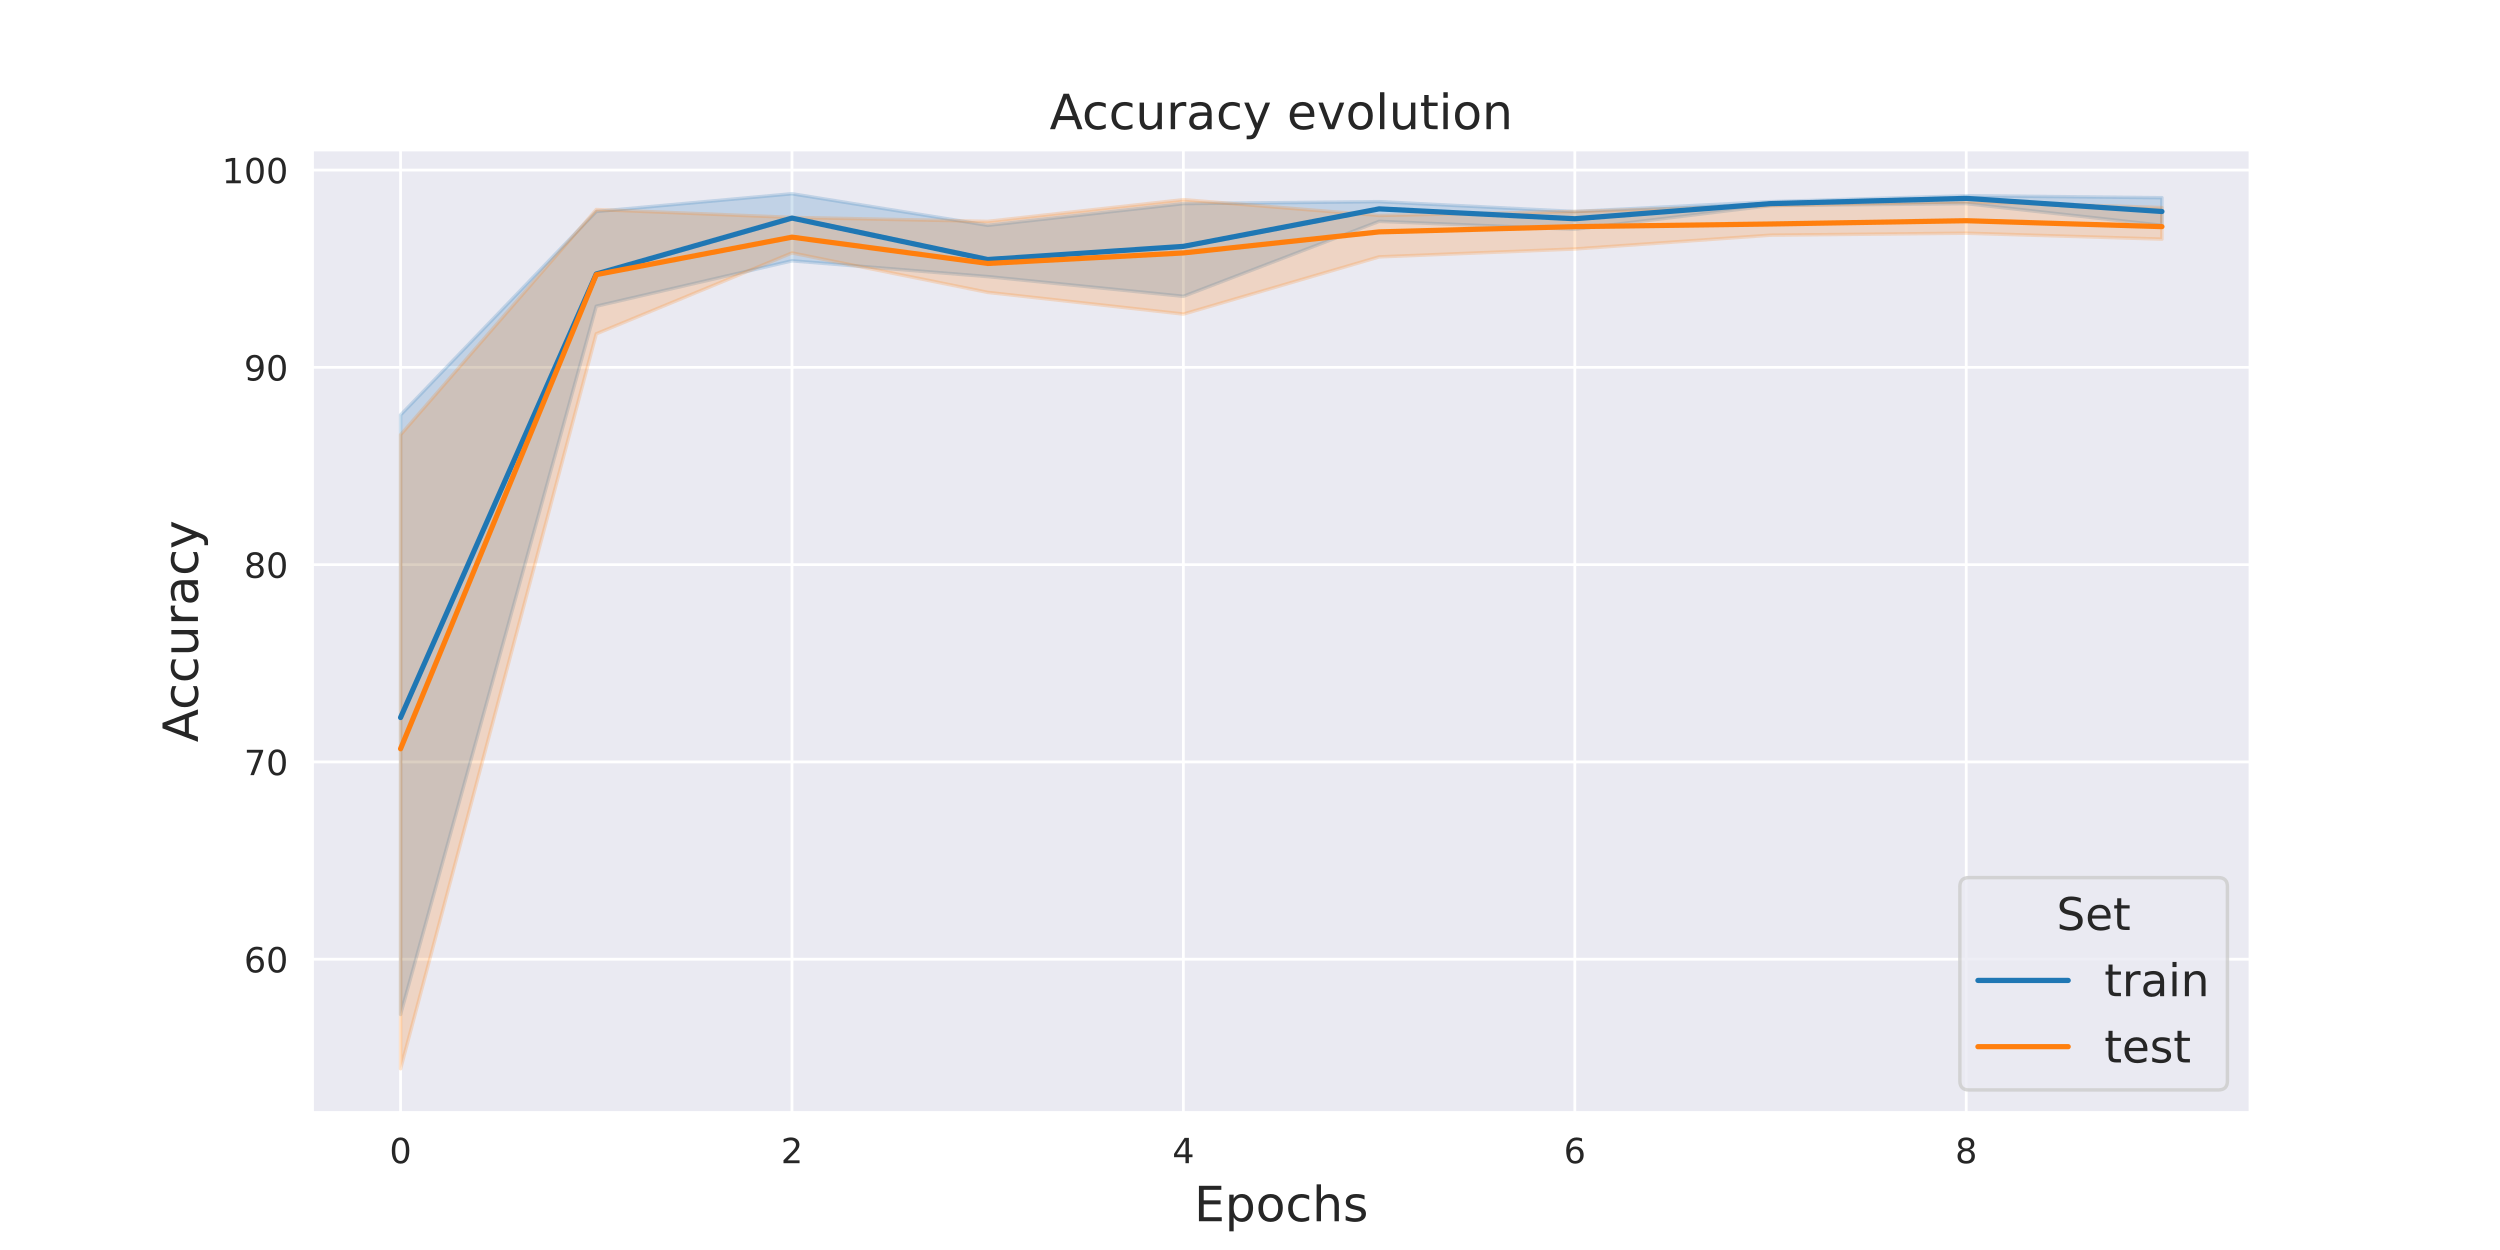
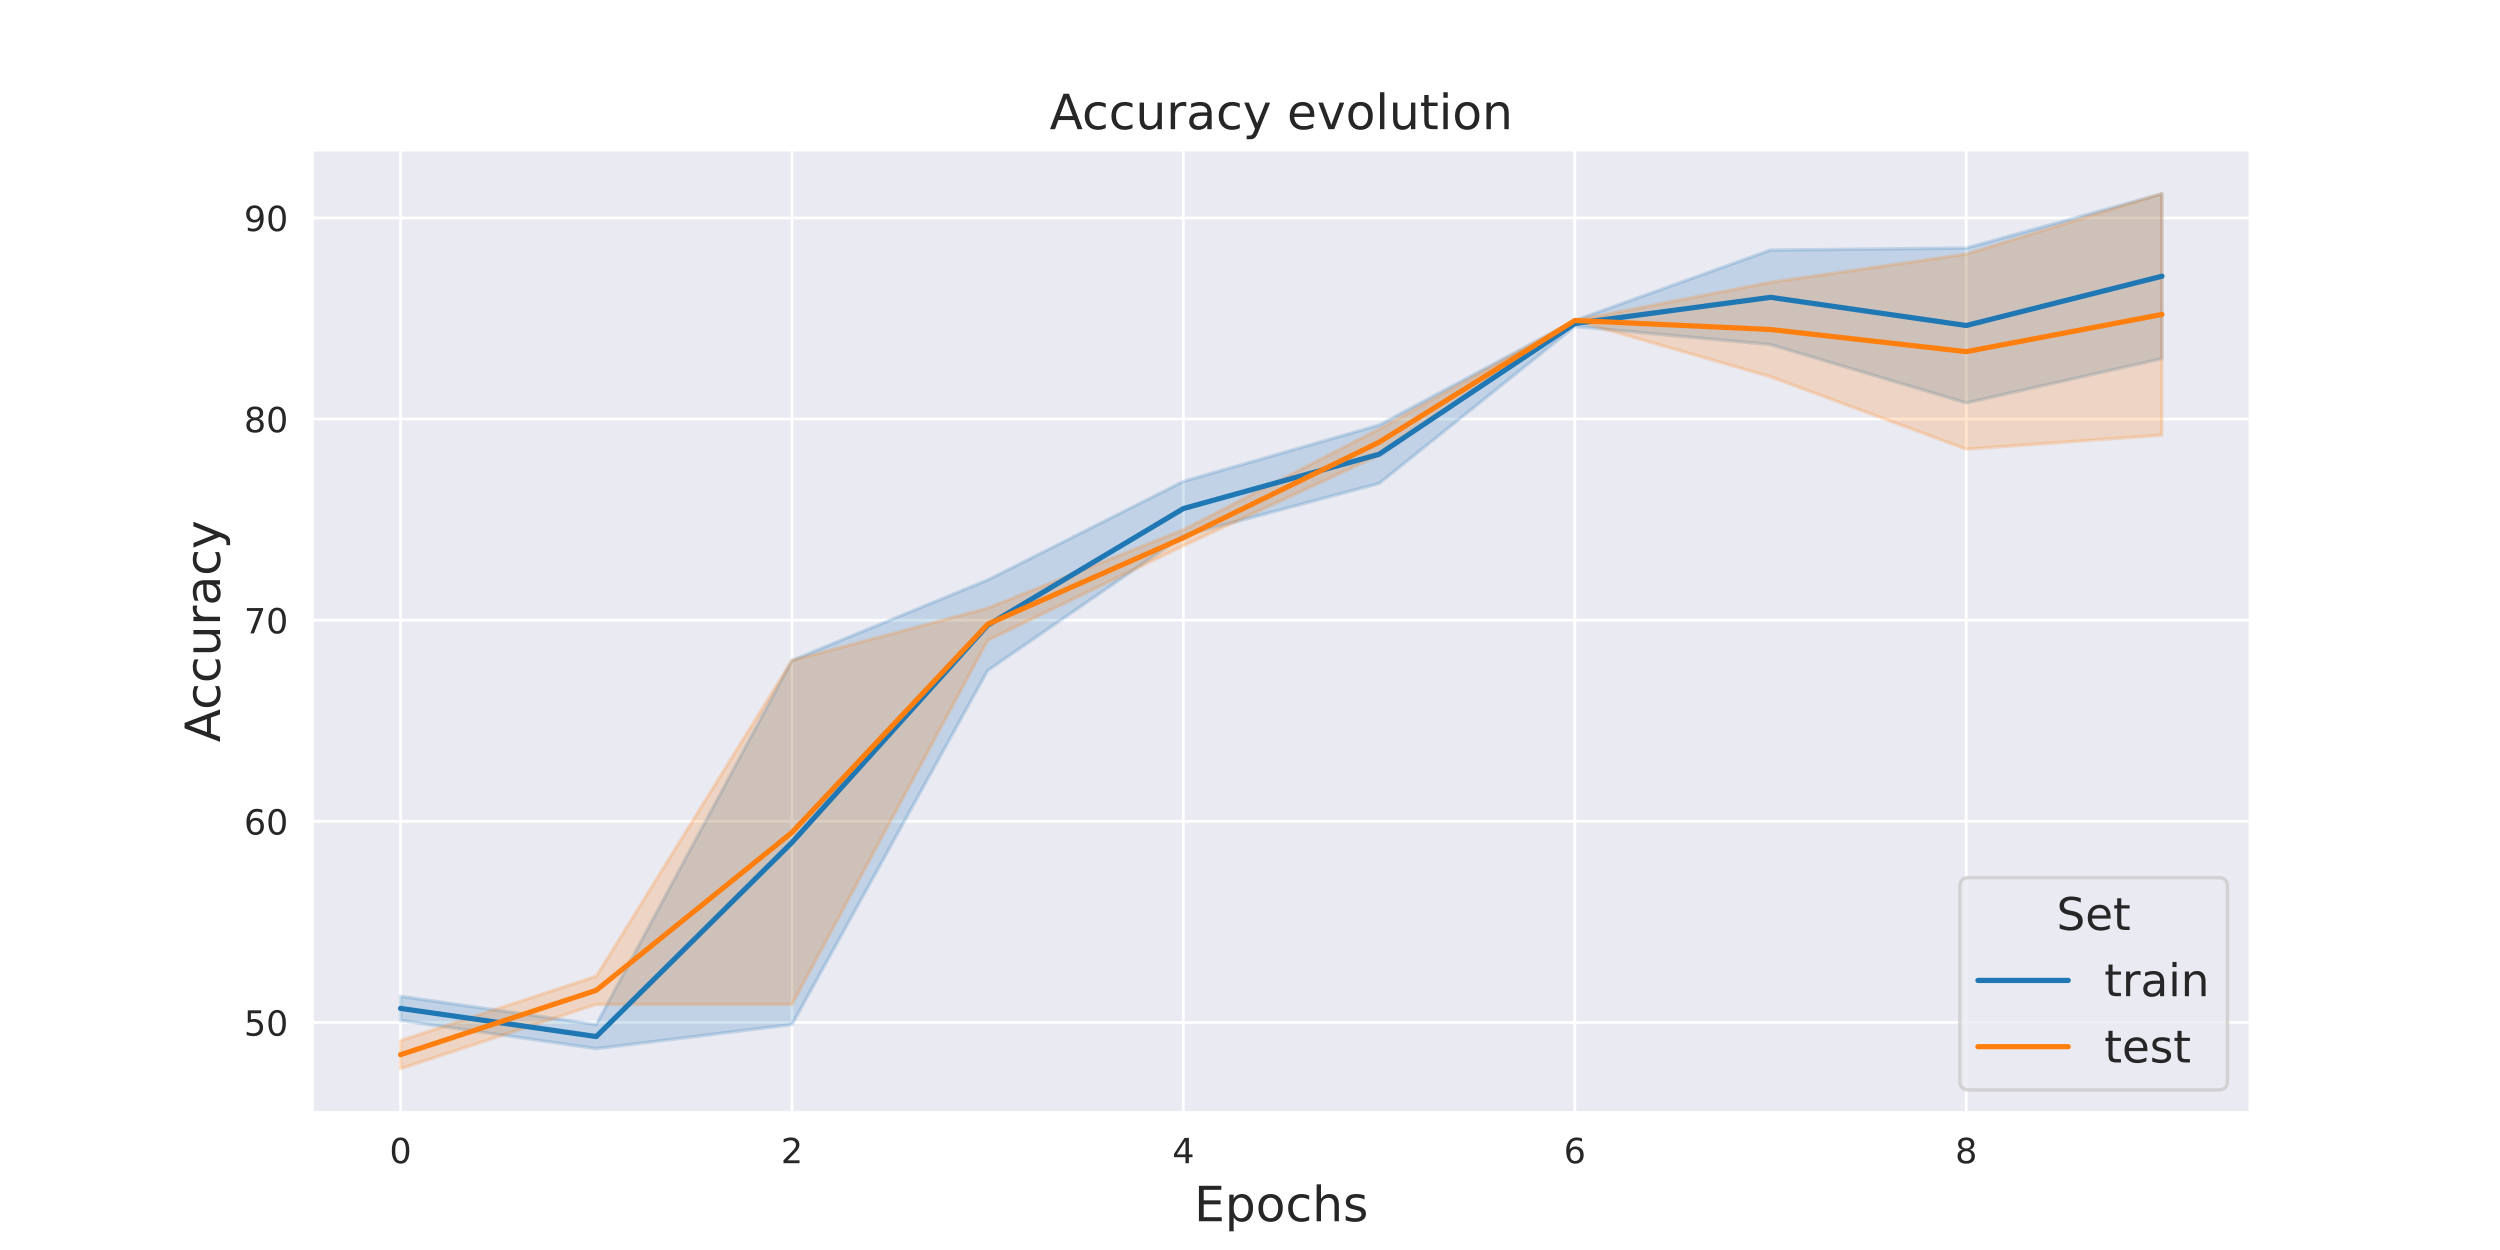
<svg xmlns="http://www.w3.org/2000/svg" xmlns:xlink="http://www.w3.org/1999/xlink" height="360pt" version="1.1" viewBox="0 0 720 360" width="720pt">
  <defs>
    <style type="text/css">*{stroke-linecap:butt;stroke-linejoin:round;}</style>
  </defs>
  <g id="figure_1">
    <g id="patch_1">
      <path d="M 0 360  L 720 360  L 720 0  L 0 0  z " style="fill:#ffffff;" />
    </g>
    <g id="axes_1">
      <g id="patch_2">
        <path d="M 90 320.4  L 648 320.4  L 648 43.2  L 90 43.2  z " style="fill:#eaeaf2;" />
      </g>
      <g id="matplotlib.axis_1">
        <g id="xtick_1">
          <g id="line2d_1">
-             <path clip-path="url(#pf7f4474448)" d="M 115.364 320.4  L 115.364 43.2  " style="fill:none;stroke:#ffffff;stroke-linecap:round;stroke-width:0.8;" />
+             <path clip-path="url(#p8f05832205)" d="M 115.364 320.4  L 115.364 43.2  " style="fill:none;stroke:#ffffff;stroke-linecap:round;stroke-width:0.8;" />
          </g>
          <g id="text_1">
            <g style="fill:#262626;" transform="translate(112.1824 334.9984)scale(0.1 -0.1)">
              <defs>
                <path d="M 31.781 66.406  Q 24.172 66.406 20.328 58.906  Q 16.5 51.422 16.5 36.375  Q 16.5 21.391 20.328 13.891  Q 24.172 6.391 31.781 6.391  Q 39.453 6.391 43.281 13.891  Q 47.125 21.391 47.125 36.375  Q 47.125 51.422 43.281 58.906  Q 39.453 66.406 31.781 66.406  z M 31.781 74.219  Q 44.047 74.219 50.516 64.516  Q 56.984 54.828 56.984 36.375  Q 56.984 17.969 50.516 8.266  Q 44.047 -1.422 31.781 -1.422  Q 19.531 -1.422 13.062 8.266  Q 6.594 17.969 6.594 36.375  Q 6.594 54.828 13.062 64.516  Q 19.531 74.219 31.781 74.219  z " id="DejaVuSans-48" />
              </defs>
              <use xlink:href="#DejaVuSans-48" />
            </g>
          </g>
        </g>
        <g id="xtick_2">
          <g id="line2d_2">
-             <path clip-path="url(#pf7f4474448)" d="M 228.091 320.4  L 228.091 43.2  " style="fill:none;stroke:#ffffff;stroke-linecap:round;stroke-width:0.8;" />
+             <path clip-path="url(#p8f05832205)" d="M 228.091 320.4  L 228.091 43.2  " style="fill:none;stroke:#ffffff;stroke-linecap:round;stroke-width:0.8;" />
          </g>
          <g id="text_2">
            <g style="fill:#262626;" transform="translate(224.9097 334.9984)scale(0.1 -0.1)">
              <defs>
                <path d="M 19.188 8.297  L 53.609 8.297  L 53.609 0  L 7.328 0  L 7.328 8.297  Q 12.938 14.109 22.625 23.891  Q 32.328 33.688 34.812 36.531  Q 39.547 41.844 41.422 45.531  Q 43.312 49.219 43.312 52.781  Q 43.312 58.594 39.234 62.25  Q 35.156 65.922 28.609 65.922  Q 23.969 65.922 18.812 64.312  Q 13.672 62.703 7.812 59.422  L 7.812 69.391  Q 13.766 71.781 18.938 73  Q 24.125 74.219 28.422 74.219  Q 39.75 74.219 46.484 68.547  Q 53.219 62.891 53.219 53.422  Q 53.219 48.922 51.531 44.891  Q 49.859 40.875 45.406 35.406  Q 44.188 33.984 37.641 27.219  Q 31.109 20.453 19.188 8.297  z " id="DejaVuSans-50" />
              </defs>
              <use xlink:href="#DejaVuSans-50" />
            </g>
          </g>
        </g>
        <g id="xtick_3">
          <g id="line2d_3">
-             <path clip-path="url(#pf7f4474448)" d="M 340.818 320.4  L 340.818 43.2  " style="fill:none;stroke:#ffffff;stroke-linecap:round;stroke-width:0.8;" />
+             <path clip-path="url(#p8f05832205)" d="M 340.818 320.4  L 340.818 43.2  " style="fill:none;stroke:#ffffff;stroke-linecap:round;stroke-width:0.8;" />
          </g>
          <g id="text_3">
            <g style="fill:#262626;" transform="translate(337.6369 334.9984)scale(0.1 -0.1)">
              <defs>
                <path d="M 37.797 64.312  L 12.891 25.391  L 37.797 25.391  z M 35.203 72.906  L 47.609 72.906  L 47.609 25.391  L 58.016 25.391  L 58.016 17.188  L 47.609 17.188  L 47.609 0  L 37.797 0  L 37.797 17.188  L 4.891 17.188  L 4.891 26.703  z " id="DejaVuSans-52" />
              </defs>
              <use xlink:href="#DejaVuSans-52" />
            </g>
          </g>
        </g>
        <g id="xtick_4">
          <g id="line2d_4">
-             <path clip-path="url(#pf7f4474448)" d="M 453.545 320.4  L 453.545 43.2  " style="fill:none;stroke:#ffffff;stroke-linecap:round;stroke-width:0.8;" />
+             <path clip-path="url(#p8f05832205)" d="M 453.545 320.4  L 453.545 43.2  " style="fill:none;stroke:#ffffff;stroke-linecap:round;stroke-width:0.8;" />
          </g>
          <g id="text_4">
            <g style="fill:#262626;" transform="translate(450.3642 334.9984)scale(0.1 -0.1)">
              <defs>
                <path d="M 33.016 40.375  Q 26.375 40.375 22.484 35.828  Q 18.609 31.297 18.609 23.391  Q 18.609 15.531 22.484 10.953  Q 26.375 6.391 33.016 6.391  Q 39.656 6.391 43.531 10.953  Q 47.406 15.531 47.406 23.391  Q 47.406 31.297 43.531 35.828  Q 39.656 40.375 33.016 40.375  z M 52.594 71.297  L 52.594 62.312  Q 48.875 64.062 45.094 64.984  Q 41.312 65.922 37.594 65.922  Q 27.828 65.922 22.672 59.328  Q 17.531 52.734 16.797 39.406  Q 19.672 43.656 24.016 45.922  Q 28.375 48.188 33.594 48.188  Q 44.578 48.188 50.953 41.516  Q 57.328 34.859 57.328 23.391  Q 57.328 12.156 50.688 5.359  Q 44.047 -1.422 33.016 -1.422  Q 20.359 -1.422 13.672 8.266  Q 6.984 17.969 6.984 36.375  Q 6.984 53.656 15.188 63.938  Q 23.391 74.219 37.203 74.219  Q 40.922 74.219 44.703 73.484  Q 48.484 72.75 52.594 71.297  z " id="DejaVuSans-54" />
              </defs>
              <use xlink:href="#DejaVuSans-54" />
            </g>
          </g>
        </g>
        <g id="xtick_5">
          <g id="line2d_5">
-             <path clip-path="url(#pf7f4474448)" d="M 566.273 320.4  L 566.273 43.2  " style="fill:none;stroke:#ffffff;stroke-linecap:round;stroke-width:0.8;" />
+             <path clip-path="url(#p8f05832205)" d="M 566.273 320.4  L 566.273 43.2  " style="fill:none;stroke:#ffffff;stroke-linecap:round;stroke-width:0.8;" />
          </g>
          <g id="text_5">
            <g style="fill:#262626;" transform="translate(563.0915 334.9984)scale(0.1 -0.1)">
              <defs>
                <path d="M 31.781 34.625  Q 24.75 34.625 20.719 30.859  Q 16.703 27.094 16.703 20.516  Q 16.703 13.922 20.719 10.156  Q 24.75 6.391 31.781 6.391  Q 38.812 6.391 42.859 10.172  Q 46.922 13.969 46.922 20.516  Q 46.922 27.094 42.891 30.859  Q 38.875 34.625 31.781 34.625  z M 21.922 38.812  Q 15.578 40.375 12.031 44.719  Q 8.5 49.078 8.5 55.328  Q 8.5 64.062 14.719 69.141  Q 20.953 74.219 31.781 74.219  Q 42.672 74.219 48.875 69.141  Q 55.078 64.062 55.078 55.328  Q 55.078 49.078 51.531 44.719  Q 48 40.375 41.703 38.812  Q 48.828 37.156 52.797 32.312  Q 56.781 27.484 56.781 20.516  Q 56.781 9.906 50.312 4.234  Q 43.844 -1.422 31.781 -1.422  Q 19.734 -1.422 13.25 4.234  Q 6.781 9.906 6.781 20.516  Q 6.781 27.484 10.781 32.312  Q 14.797 37.156 21.922 38.812  z M 18.312 54.391  Q 18.312 48.734 21.844 45.562  Q 25.391 42.391 31.781 42.391  Q 38.141 42.391 41.719 45.562  Q 45.312 48.734 45.312 54.391  Q 45.312 60.062 41.719 63.234  Q 38.141 66.406 31.781 66.406  Q 25.391 66.406 21.844 63.234  Q 18.312 60.062 18.312 54.391  z " id="DejaVuSans-56" />
              </defs>
              <use xlink:href="#DejaVuSans-56" />
            </g>
          </g>
        </g>
        <g id="text_6">
          <g style="fill:#262626;" transform="translate(343.9181 351.7159)scale(0.14 -0.14)">
            <defs>
              <path d="M 9.812 72.906  L 55.906 72.906  L 55.906 64.594  L 19.672 64.594  L 19.672 43.016  L 54.391 43.016  L 54.391 34.719  L 19.672 34.719  L 19.672 8.297  L 56.781 8.297  L 56.781 0  L 9.812 0  z " id="DejaVuSans-69" />
              <path d="M 18.109 8.203  L 18.109 -20.797  L 9.078 -20.797  L 9.078 54.688  L 18.109 54.688  L 18.109 46.391  Q 20.953 51.266 25.266 53.625  Q 29.594 56 35.594 56  Q 45.562 56 51.781 48.094  Q 58.016 40.188 58.016 27.297  Q 58.016 14.406 51.781 6.484  Q 45.562 -1.422 35.594 -1.422  Q 29.594 -1.422 25.266 0.953  Q 20.953 3.328 18.109 8.203  z M 48.688 27.297  Q 48.688 37.203 44.609 42.844  Q 40.531 48.484 33.406 48.484  Q 26.266 48.484 22.188 42.844  Q 18.109 37.203 18.109 27.297  Q 18.109 17.391 22.188 11.75  Q 26.266 6.109 33.406 6.109  Q 40.531 6.109 44.609 11.75  Q 48.688 17.391 48.688 27.297  z " id="DejaVuSans-112" />
              <path d="M 30.609 48.391  Q 23.391 48.391 19.188 42.75  Q 14.984 37.109 14.984 27.297  Q 14.984 17.484 19.156 11.844  Q 23.344 6.203 30.609 6.203  Q 37.797 6.203 41.984 11.859  Q 46.188 17.531 46.188 27.297  Q 46.188 37.016 41.984 42.703  Q 37.797 48.391 30.609 48.391  z M 30.609 56  Q 42.328 56 49.016 48.375  Q 55.719 40.766 55.719 27.297  Q 55.719 13.875 49.016 6.219  Q 42.328 -1.422 30.609 -1.422  Q 18.844 -1.422 12.172 6.219  Q 5.516 13.875 5.516 27.297  Q 5.516 40.766 12.172 48.375  Q 18.844 56 30.609 56  z " id="DejaVuSans-111" />
              <path d="M 48.781 52.594  L 48.781 44.188  Q 44.969 46.297 41.141 47.344  Q 37.312 48.391 33.406 48.391  Q 24.656 48.391 19.812 42.844  Q 14.984 37.312 14.984 27.297  Q 14.984 17.281 19.812 11.734  Q 24.656 6.203 33.406 6.203  Q 37.312 6.203 41.141 7.25  Q 44.969 8.297 48.781 10.406  L 48.781 2.094  Q 45.016 0.344 40.984 -0.531  Q 36.969 -1.422 32.422 -1.422  Q 20.062 -1.422 12.781 6.344  Q 5.516 14.109 5.516 27.297  Q 5.516 40.672 12.859 48.328  Q 20.219 56 33.016 56  Q 37.156 56 41.109 55.141  Q 45.062 54.297 48.781 52.594  z " id="DejaVuSans-99" />
              <path d="M 54.891 33.016  L 54.891 0  L 45.906 0  L 45.906 32.719  Q 45.906 40.484 42.875 44.328  Q 39.844 48.188 33.797 48.188  Q 26.516 48.188 22.312 43.547  Q 18.109 38.922 18.109 30.906  L 18.109 0  L 9.078 0  L 9.078 75.984  L 18.109 75.984  L 18.109 46.188  Q 21.344 51.125 25.703 53.562  Q 30.078 56 35.797 56  Q 45.219 56 50.047 50.172  Q 54.891 44.344 54.891 33.016  z " id="DejaVuSans-104" />
              <path d="M 44.281 53.078  L 44.281 44.578  Q 40.484 46.531 36.375 47.5  Q 32.281 48.484 27.875 48.484  Q 21.188 48.484 17.844 46.438  Q 14.5 44.391 14.5 40.281  Q 14.5 37.156 16.891 35.375  Q 19.281 33.594 26.516 31.984  L 29.594 31.297  Q 39.156 29.25 43.188 25.516  Q 47.219 21.781 47.219 15.094  Q 47.219 7.469 41.188 3.016  Q 35.156 -1.422 24.609 -1.422  Q 20.219 -1.422 15.453 -0.562  Q 10.688 0.297 5.422 2  L 5.422 11.281  Q 10.406 8.688 15.234 7.391  Q 20.062 6.109 24.812 6.109  Q 31.156 6.109 34.562 8.281  Q 37.984 10.453 37.984 14.406  Q 37.984 18.062 35.516 20.016  Q 33.062 21.969 24.703 23.781  L 21.578 24.516  Q 13.234 26.266 9.516 29.906  Q 5.812 33.547 5.812 39.891  Q 5.812 47.609 11.281 51.797  Q 16.75 56 26.812 56  Q 31.781 56 36.172 55.266  Q 40.578 54.547 44.281 53.078  z " id="DejaVuSans-115" />
            </defs>
            <use xlink:href="#DejaVuSans-69" />
            <use x="63.184" xlink:href="#DejaVuSans-112" />
            <use x="126.66" xlink:href="#DejaVuSans-111" />
            <use x="187.842" xlink:href="#DejaVuSans-99" />
            <use x="242.822" xlink:href="#DejaVuSans-104" />
            <use x="306.201" xlink:href="#DejaVuSans-115" />
          </g>
        </g>
      </g>
      <g id="matplotlib.axis_2">
        <g id="ytick_1">
          <g id="line2d_6">
-             <path clip-path="url(#pf7f4474448)" d="M 90 276.252  L 648 276.252  " style="fill:none;stroke:#ffffff;stroke-linecap:round;stroke-width:0.8;" />
+             <path clip-path="url(#p8f05832205)" d="M 90 294.476  L 648 294.476  " style="fill:none;stroke:#ffffff;stroke-linecap:round;stroke-width:0.8;" />
          </g>
          <g id="text_7">
-             <g style="fill:#262626;" transform="translate(70.275 280.0513)scale(0.1 -0.1)">
-               <use xlink:href="#DejaVuSans-54" />
+             <g style="fill:#262626;" transform="translate(70.275 298.2751)scale(0.1 -0.1)">
+               <defs>
+                 <path d="M 10.797 72.906  L 49.516 72.906  L 49.516 64.594  L 19.828 64.594  L 19.828 46.734  Q 21.969 47.469 24.109 47.828  Q 26.266 48.188 28.422 48.188  Q 40.625 48.188 47.75 41.5  Q 54.891 34.812 54.891 23.391  Q 54.891 11.625 47.562 5.094  Q 40.234 -1.422 26.906 -1.422  Q 22.312 -1.422 17.547 -0.641  Q 12.797 0.141 7.719 1.703  L 7.719 11.625  Q 12.109 9.234 16.797 8.062  Q 21.484 6.891 26.703 6.891  Q 35.156 6.891 40.078 11.328  Q 45.016 15.766 45.016 23.391  Q 45.016 31 40.078 35.438  Q 35.156 39.891 26.703 39.891  Q 22.75 39.891 18.812 39.016  Q 14.891 38.141 10.797 36.281  z " id="DejaVuSans-53" />
+               </defs>
+               <use xlink:href="#DejaVuSans-53" />
              <use x="63.623" xlink:href="#DejaVuSans-48" />
            </g>
          </g>
        </g>
        <g id="ytick_2">
          <g id="line2d_7">
-             <path clip-path="url(#pf7f4474448)" d="M 90 219.435  L 648 219.435  " style="fill:none;stroke:#ffffff;stroke-linecap:round;stroke-width:0.8;" />
+             <path clip-path="url(#p8f05832205)" d="M 90 236.545  L 648 236.545  " style="fill:none;stroke:#ffffff;stroke-linecap:round;stroke-width:0.8;" />
          </g>
          <g id="text_8">
-             <g style="fill:#262626;" transform="translate(70.275 223.2337)scale(0.1 -0.1)">
-               <defs>
-                 <path d="M 8.203 72.906  L 55.078 72.906  L 55.078 68.703  L 28.609 0  L 18.312 0  L 43.219 64.594  L 8.203 64.594  z " id="DejaVuSans-55" />
-               </defs>
-               <use xlink:href="#DejaVuSans-55" />
+             <g style="fill:#262626;" transform="translate(70.275 240.344)scale(0.1 -0.1)">
+               <use xlink:href="#DejaVuSans-54" />
              <use x="63.623" xlink:href="#DejaVuSans-48" />
            </g>
          </g>
        </g>
        <g id="ytick_3">
          <g id="line2d_8">
-             <path clip-path="url(#pf7f4474448)" d="M 90 162.617  L 648 162.617  " style="fill:none;stroke:#ffffff;stroke-linecap:round;stroke-width:0.8;" />
+             <path clip-path="url(#p8f05832205)" d="M 90 178.614  L 648 178.614  " style="fill:none;stroke:#ffffff;stroke-linecap:round;stroke-width:0.8;" />
          </g>
          <g id="text_9">
-             <g style="fill:#262626;" transform="translate(70.275 166.4162)scale(0.1 -0.1)">
-               <use xlink:href="#DejaVuSans-56" />
+             <g style="fill:#262626;" transform="translate(70.275 182.413)scale(0.1 -0.1)">
+               <defs>
+                 <path d="M 8.203 72.906  L 55.078 72.906  L 55.078 68.703  L 28.609 0  L 18.312 0  L 43.219 64.594  L 8.203 64.594  z " id="DejaVuSans-55" />
+               </defs>
+               <use xlink:href="#DejaVuSans-55" />
              <use x="63.623" xlink:href="#DejaVuSans-48" />
            </g>
          </g>
        </g>
        <g id="ytick_4">
          <g id="line2d_9">
-             <path clip-path="url(#pf7f4474448)" d="M 90 105.799  L 648 105.799  " style="fill:none;stroke:#ffffff;stroke-linecap:round;stroke-width:0.8;" />
+             <path clip-path="url(#p8f05832205)" d="M 90 120.683  L 648 120.683  " style="fill:none;stroke:#ffffff;stroke-linecap:round;stroke-width:0.8;" />
          </g>
          <g id="text_10">
-             <g style="fill:#262626;" transform="translate(70.275 109.5986)scale(0.1 -0.1)">
-               <defs>
-                 <path d="M 10.984 1.516  L 10.984 10.5  Q 14.703 8.734 18.5 7.812  Q 22.312 6.891 25.984 6.891  Q 35.75 6.891 40.891 13.453  Q 46.047 20.016 46.781 33.406  Q 43.953 29.203 39.594 26.953  Q 35.25 24.703 29.984 24.703  Q 19.047 24.703 12.672 31.312  Q 6.297 37.938 6.297 49.422  Q 6.297 60.641 12.938 67.422  Q 19.578 74.219 30.609 74.219  Q 43.266 74.219 49.922 64.516  Q 56.594 54.828 56.594 36.375  Q 56.594 19.141 48.406 8.859  Q 40.234 -1.422 26.422 -1.422  Q 22.703 -1.422 18.891 -0.688  Q 15.094 0.047 10.984 1.516  z M 30.609 32.422  Q 37.25 32.422 41.125 36.953  Q 45.016 41.5 45.016 49.422  Q 45.016 57.281 41.125 61.844  Q 37.25 66.406 30.609 66.406  Q 23.969 66.406 20.094 61.844  Q 16.219 57.281 16.219 49.422  Q 16.219 41.5 20.094 36.953  Q 23.969 32.422 30.609 32.422  z " id="DejaVuSans-57" />
-               </defs>
-               <use xlink:href="#DejaVuSans-57" />
+             <g style="fill:#262626;" transform="translate(70.275 124.482)scale(0.1 -0.1)">
+               <use xlink:href="#DejaVuSans-56" />
              <use x="63.623" xlink:href="#DejaVuSans-48" />
            </g>
          </g>
        </g>
        <g id="ytick_5">
          <g id="line2d_10">
-             <path clip-path="url(#pf7f4474448)" d="M 90 48.982  L 648 48.982  " style="fill:none;stroke:#ffffff;stroke-linecap:round;stroke-width:0.8;" />
+             <path clip-path="url(#p8f05832205)" d="M 90 62.752  L 648 62.752  " style="fill:none;stroke:#ffffff;stroke-linecap:round;stroke-width:0.8;" />
          </g>
          <g id="text_11">
-             <g style="fill:#262626;" transform="translate(63.9125 52.78109)scale(0.1 -0.1)">
-               <defs>
-                 <path d="M 12.406 8.297  L 28.516 8.297  L 28.516 63.922  L 10.984 60.406  L 10.984 69.391  L 28.422 72.906  L 38.281 72.906  L 38.281 8.297  L 54.391 8.297  L 54.391 0  L 12.406 0  z " id="DejaVuSans-49" />
-               </defs>
-               <use xlink:href="#DejaVuSans-49" />
-               <use x="63.623" xlink:href="#DejaVuSans-48" />
-               <use x="127.246" xlink:href="#DejaVuSans-48" />
+             <g style="fill:#262626;" transform="translate(70.275 66.55093)scale(0.1 -0.1)">
+               <defs>
+                 <path d="M 10.984 1.516  L 10.984 10.5  Q 14.703 8.734 18.5 7.812  Q 22.312 6.891 25.984 6.891  Q 35.75 6.891 40.891 13.453  Q 46.047 20.016 46.781 33.406  Q 43.953 29.203 39.594 26.953  Q 35.25 24.703 29.984 24.703  Q 19.047 24.703 12.672 31.312  Q 6.297 37.938 6.297 49.422  Q 6.297 60.641 12.938 67.422  Q 19.578 74.219 30.609 74.219  Q 43.266 74.219 49.922 64.516  Q 56.594 54.828 56.594 36.375  Q 56.594 19.141 48.406 8.859  Q 40.234 -1.422 26.422 -1.422  Q 22.703 -1.422 18.891 -0.688  Q 15.094 0.047 10.984 1.516  z M 30.609 32.422  Q 37.25 32.422 41.125 36.953  Q 45.016 41.5 45.016 49.422  Q 45.016 57.281 41.125 61.844  Q 37.25 66.406 30.609 66.406  Q 23.969 66.406 20.094 61.844  Q 16.219 57.281 16.219 49.422  Q 16.219 41.5 20.094 36.953  Q 23.969 32.422 30.609 32.422  z " id="DejaVuSans-57" />
+               </defs>
+               <use xlink:href="#DejaVuSans-57" />
+               <use x="63.623" xlink:href="#DejaVuSans-48" />
            </g>
          </g>
        </g>
        <g id="text_12">
-           <g style="fill:#262626;" transform="translate(57.00094 213.7594)rotate(-90)scale(0.14 -0.14)">
+           <g style="fill:#262626;" transform="translate(63.36344 213.7594)rotate(-90)scale(0.14 -0.14)">
            <defs>
              <path d="M 34.188 63.188  L 20.797 26.906  L 47.609 26.906  z M 28.609 72.906  L 39.797 72.906  L 67.578 0  L 57.328 0  L 50.688 18.703  L 17.828 18.703  L 11.188 0  L 0.781 0  z " id="DejaVuSans-65" />
              <path d="M 8.5 21.578  L 8.5 54.688  L 17.484 54.688  L 17.484 21.922  Q 17.484 14.156 20.5 10.266  Q 23.531 6.391 29.594 6.391  Q 36.859 6.391 41.078 11.031  Q 45.312 15.672 45.312 23.688  L 45.312 54.688  L 54.297 54.688  L 54.297 0  L 45.312 0  L 45.312 8.406  Q 42.047 3.422 37.719 1  Q 33.406 -1.422 27.688 -1.422  Q 18.266 -1.422 13.375 4.438  Q 8.5 10.297 8.5 21.578  z M 31.109 56  z " id="DejaVuSans-117" />
              <path d="M 41.109 46.297  Q 39.594 47.172 37.812 47.578  Q 36.031 48 33.891 48  Q 26.266 48 22.188 43.047  Q 18.109 38.094 18.109 28.812  L 18.109 0  L 9.078 0  L 9.078 54.688  L 18.109 54.688  L 18.109 46.188  Q 20.953 51.172 25.484 53.578  Q 30.031 56 36.531 56  Q 37.453 56 38.578 55.875  Q 39.703 55.766 41.062 55.516  z " id="DejaVuSans-114" />
              <path d="M 34.281 27.484  Q 23.391 27.484 19.188 25  Q 14.984 22.516 14.984 16.5  Q 14.984 11.719 18.141 8.906  Q 21.297 6.109 26.703 6.109  Q 34.188 6.109 38.703 11.406  Q 43.219 16.703 43.219 25.484  L 43.219 27.484  z M 52.203 31.203  L 52.203 0  L 43.219 0  L 43.219 8.297  Q 40.141 3.328 35.547 0.953  Q 30.953 -1.422 24.312 -1.422  Q 15.922 -1.422 10.953 3.297  Q 6 8.016 6 15.922  Q 6 25.141 12.172 29.828  Q 18.359 34.516 30.609 34.516  L 43.219 34.516  L 43.219 35.406  Q 43.219 41.609 39.141 45  Q 35.062 48.391 27.688 48.391  Q 23 48.391 18.547 47.266  Q 14.109 46.141 10.016 43.891  L 10.016 52.203  Q 14.938 54.109 19.578 55.047  Q 24.219 56 28.609 56  Q 40.484 56 46.344 49.844  Q 52.203 43.703 52.203 31.203  z " id="DejaVuSans-97" />
              <path d="M 32.172 -5.078  Q 28.375 -14.844 24.75 -17.812  Q 21.141 -20.797 15.094 -20.797  L 7.906 -20.797  L 7.906 -13.281  L 13.188 -13.281  Q 16.891 -13.281 18.938 -11.516  Q 21 -9.766 23.484 -3.219  L 25.094 0.875  L 2.984 54.688  L 12.5 54.688  L 29.594 11.922  L 46.688 54.688  L 56.203 54.688  z " id="DejaVuSans-121" />
            </defs>
            <use xlink:href="#DejaVuSans-65" />
            <use x="66.658" xlink:href="#DejaVuSans-99" />
            <use x="121.639" xlink:href="#DejaVuSans-99" />
            <use x="176.619" xlink:href="#DejaVuSans-117" />
            <use x="239.998" xlink:href="#DejaVuSans-114" />
            <use x="281.111" xlink:href="#DejaVuSans-97" />
            <use x="342.391" xlink:href="#DejaVuSans-99" />
            <use x="397.371" xlink:href="#DejaVuSans-121" />
          </g>
        </g>
      </g>
      <g id="PolyCollection_1">
        <defs>
-           <path d="M 115.364 -240.489  L 115.364 -67.837  L 171.727 -271.814  L 228.091 -284.882  L 284.455 -280.337  L 340.818 -274.655  L 397.182 -296.246  L 453.545 -293.973  L 509.909 -300.791  L 566.273 -301.359  L 622.636 -295.109  L 622.636 -303.064  L 622.636 -303.064  L 566.273 -303.632  L 509.909 -301.927  L 453.545 -299.086  L 397.182 -301.927  L 340.818 -301.359  L 284.455 -295.109  L 228.091 -304.2  L 171.727 -299.086  L 115.364 -240.489  z " id="m612599b982" style="stroke:#1f77b4;stroke-opacity:0.2;" />
+           <path d="M 115.364 -73.055  L 115.364 -66.103  L 171.727 -57.993  L 228.091 -64.945  L 284.455 -166.903  L 340.818 -205.717  L 397.182 -220.779  L 453.545 -265.966  L 509.909 -260.752  L 566.273 -243.952  L 622.636 -256.697  L 622.636 -304.2  L 622.636 -304.2  L 566.273 -288.559  L 509.909 -287.979  L 453.545 -267.703  L 397.182 -237.579  L 340.818 -221.359  L 284.455 -192.972  L 228.091 -169.8  L 171.727 -64.945  L 115.364 -73.055  z " id="md116df6156" style="stroke:#1f77b4;stroke-opacity:0.2;" />
        </defs>
-         <g clip-path="url(#pf7f4474448)">
-           <use style="fill:#1f77b4;fill-opacity:0.2;stroke:#1f77b4;stroke-opacity:0.2;" x="0" xlink:href="#m612599b982" y="360" />
+         <g clip-path="url(#p8f05832205)">
+           <use style="fill:#1f77b4;fill-opacity:0.2;stroke:#1f77b4;stroke-opacity:0.2;" x="0" xlink:href="#md116df6156" y="360" />
        </g>
      </g>
      <g id="PolyCollection_2">
        <defs>
-           <path d="M 115.364 -234.788  L 115.364 -52.2  L 171.727 -263.86  L 228.091 -287.155  L 284.455 -275.791  L 340.818 -269.541  L 397.182 -286.018  L 453.545 -288.291  L 509.909 -292.268  L 566.273 -292.837  L 622.636 -291.132  L 622.636 -300.223  L 622.636 -300.223  L 566.273 -301.927  L 509.909 -300.791  L 453.545 -299.086  L 397.182 -297.95  L 340.818 -302.495  L 284.455 -296.246  L 228.091 -297.382  L 171.727 -299.655  L 115.364 -234.788  z " id="m61bfcdd730" style="stroke:#ff7f0e;stroke-opacity:0.2;" />
+           <path d="M 115.364 -60.31  L 115.364 -52.2  L 171.727 -70.738  L 228.091 -70.738  L 284.455 -175.593  L 340.818 -202.821  L 397.182 -228.89  L 453.545 -267.703  L 509.909 -251.483  L 566.273 -230.628  L 622.636 -234.683  L 622.636 -304.2  L 622.636 -304.2  L 566.273 -286.821  L 509.909 -278.71  L 453.545 -267.703  L 397.182 -236.421  L 340.818 -207.455  L 284.455 -184.862  L 228.091 -169.8  L 171.727 -78.848  L 115.364 -60.31  z " id="m90123f2023" style="stroke:#ff7f0e;stroke-opacity:0.2;" />
        </defs>
-         <g clip-path="url(#pf7f4474448)">
-           <use style="fill:#ff7f0e;fill-opacity:0.2;stroke:#ff7f0e;stroke-opacity:0.2;" x="0" xlink:href="#m61bfcdd730" y="360" />
+         <g clip-path="url(#p8f05832205)">
+           <use style="fill:#ff7f0e;fill-opacity:0.2;stroke:#ff7f0e;stroke-opacity:0.2;" x="0" xlink:href="#m90123f2023" y="360" />
        </g>
      </g>
      <g id="line2d_11">
-         <path clip-path="url(#pf7f4474448)" d="M 115.364 206.651  L 171.727 78.906  L 228.091 62.807  L 284.455 74.739  L 340.818 70.951  L 397.182 60.156  L 453.545 62.997  L 509.909 58.641  L 566.273 57.126  L 622.636 60.914  " style="fill:none;stroke:#1f77b4;stroke-linecap:round;stroke-width:1.5;" />
+         <path clip-path="url(#p8f05832205)" d="M 115.364 290.421  L 171.727 298.531  L 228.091 242.628  L 284.455 180.062  L 340.818 146.462  L 397.182 130.821  L 453.545 93.166  L 509.909 85.634  L 566.273 93.745  L 622.636 79.552  " style="fill:none;stroke:#1f77b4;stroke-linecap:round;stroke-width:1.5;" />
      </g>
      <g id="line2d_12">
-         <path clip-path="url(#pf7f4474448)" d="M 115.364 215.647  L 171.727 79.095  L 228.091 68.3  L 284.455 75.876  L 340.818 72.845  L 397.182 66.785  L 453.545 65.27  L 509.909 64.512  L 566.273 63.565  L 622.636 65.27  " style="fill:none;stroke:#ff7f0e;stroke-linecap:round;stroke-width:1.5;" />
+         <path clip-path="url(#p8f05832205)" d="M 115.364 303.745  L 171.727 285.207  L 228.091 239.731  L 284.455 179.772  L 340.818 154.862  L 397.182 127.345  L 453.545 92.297  L 509.909 94.903  L 566.273 101.276  L 622.636 90.559  " style="fill:none;stroke:#ff7f0e;stroke-linecap:round;stroke-width:1.5;" />
      </g>
      <g id="line2d_13" />
      <g id="line2d_14" />
      <g id="patch_3">
        <path d="M 90 320.4  L 90 43.2  " style="fill:none;stroke:#ffffff;stroke-linecap:square;stroke-linejoin:miter;stroke-width:0.8;" />
      </g>
      <g id="patch_4">
        <path d="M 648 320.4  L 648 43.2  " style="fill:none;stroke:#ffffff;stroke-linecap:square;stroke-linejoin:miter;stroke-width:0.8;" />
      </g>
      <g id="patch_5">
        <path d="M 90 320.4  L 648 320.4  " style="fill:none;stroke:#ffffff;stroke-linecap:square;stroke-linejoin:miter;stroke-width:0.8;" />
      </g>
      <g id="patch_6">
        <path d="M 90 43.2  L 648 43.2  " style="fill:none;stroke:#ffffff;stroke-linecap:square;stroke-linejoin:miter;stroke-width:0.8;" />
      </g>
      <g id="text_13">
        <g style="fill:#262626;" transform="translate(302.2933 37.2)scale(0.14 -0.14)">
          <defs>
            <path id="DejaVuSans-32" />
            <path d="M 56.203 29.594  L 56.203 25.203  L 14.891 25.203  Q 15.484 15.922 20.484 11.062  Q 25.484 6.203 34.422 6.203  Q 39.594 6.203 44.453 7.469  Q 49.312 8.734 54.109 11.281  L 54.109 2.781  Q 49.266 0.734 44.188 -0.344  Q 39.109 -1.422 33.891 -1.422  Q 20.797 -1.422 13.156 6.188  Q 5.516 13.812 5.516 26.812  Q 5.516 40.234 12.766 48.109  Q 20.016 56 32.328 56  Q 43.359 56 49.781 48.891  Q 56.203 41.797 56.203 29.594  z M 47.219 32.234  Q 47.125 39.594 43.094 43.984  Q 39.062 48.391 32.422 48.391  Q 24.906 48.391 20.391 44.141  Q 15.875 39.891 15.188 32.172  z " id="DejaVuSans-101" />
            <path d="M 2.984 54.688  L 12.5 54.688  L 29.594 8.797  L 46.688 54.688  L 56.203 54.688  L 35.688 0  L 23.484 0  z " id="DejaVuSans-118" />
            <path d="M 9.422 75.984  L 18.406 75.984  L 18.406 0  L 9.422 0  z " id="DejaVuSans-108" />
            <path d="M 18.312 70.219  L 18.312 54.688  L 36.812 54.688  L 36.812 47.703  L 18.312 47.703  L 18.312 18.016  Q 18.312 11.328 20.141 9.422  Q 21.969 7.516 27.594 7.516  L 36.812 7.516  L 36.812 0  L 27.594 0  Q 17.188 0 13.234 3.875  Q 9.281 7.766 9.281 18.016  L 9.281 47.703  L 2.688 47.703  L 2.688 54.688  L 9.281 54.688  L 9.281 70.219  z " id="DejaVuSans-116" />
            <path d="M 9.422 54.688  L 18.406 54.688  L 18.406 0  L 9.422 0  z M 9.422 75.984  L 18.406 75.984  L 18.406 64.594  L 9.422 64.594  z " id="DejaVuSans-105" />
            <path d="M 54.891 33.016  L 54.891 0  L 45.906 0  L 45.906 32.719  Q 45.906 40.484 42.875 44.328  Q 39.844 48.188 33.797 48.188  Q 26.516 48.188 22.312 43.547  Q 18.109 38.922 18.109 30.906  L 18.109 0  L 9.078 0  L 9.078 54.688  L 18.109 54.688  L 18.109 46.188  Q 21.344 51.125 25.703 53.562  Q 30.078 56 35.797 56  Q 45.219 56 50.047 50.172  Q 54.891 44.344 54.891 33.016  z " id="DejaVuSans-110" />
          </defs>
          <use xlink:href="#DejaVuSans-65" />
          <use x="66.658" xlink:href="#DejaVuSans-99" />
          <use x="121.639" xlink:href="#DejaVuSans-99" />
          <use x="176.619" xlink:href="#DejaVuSans-117" />
          <use x="239.998" xlink:href="#DejaVuSans-114" />
          <use x="281.111" xlink:href="#DejaVuSans-97" />
          <use x="342.391" xlink:href="#DejaVuSans-99" />
          <use x="397.371" xlink:href="#DejaVuSans-121" />
          <use x="456.551" xlink:href="#DejaVuSans-32" />
          <use x="488.338" xlink:href="#DejaVuSans-101" />
          <use x="549.861" xlink:href="#DejaVuSans-118" />
          <use x="609.041" xlink:href="#DejaVuSans-111" />
          <use x="670.223" xlink:href="#DejaVuSans-108" />
          <use x="698.006" xlink:href="#DejaVuSans-117" />
          <use x="761.385" xlink:href="#DejaVuSans-116" />
          <use x="800.594" xlink:href="#DejaVuSans-105" />
          <use x="828.377" xlink:href="#DejaVuSans-111" />
          <use x="889.559" xlink:href="#DejaVuSans-110" />
        </g>
      </g>
      <g id="legend_1">
        <g id="patch_7">
          <path d="M 567.043 313.9  L 638.9 313.9  Q 641.5 313.9 641.5 311.3  L 641.5 255.355  Q 641.5 252.755 638.9 252.755  L 567.043 252.755  Q 564.442 252.755 564.442 255.355  L 564.442 311.3  Q 564.442 313.9 567.043 313.9  z " style="fill:#eaeaf2;opacity:0.8;stroke:#cccccc;stroke-linejoin:miter;" />
        </g>
        <g id="text_14">
          <g style="fill:#262626;" transform="translate(592.297 267.8333)scale(0.13 -0.13)">
            <defs>
              <path d="M 53.516 70.516  L 53.516 60.891  Q 47.906 63.578 42.922 64.891  Q 37.938 66.219 33.297 66.219  Q 25.25 66.219 20.875 63.094  Q 16.5 59.969 16.5 54.203  Q 16.5 49.359 19.406 46.891  Q 22.312 44.438 30.422 42.922  L 36.375 41.703  Q 47.406 39.594 52.656 34.297  Q 57.906 29 57.906 20.125  Q 57.906 9.516 50.797 4.047  Q 43.703 -1.422 29.984 -1.422  Q 24.812 -1.422 18.969 -0.25  Q 13.141 0.922 6.891 3.219  L 6.891 13.375  Q 12.891 10.016 18.656 8.297  Q 24.422 6.594 29.984 6.594  Q 38.422 6.594 43.016 9.906  Q 47.609 13.234 47.609 19.391  Q 47.609 24.75 44.312 27.781  Q 41.016 30.812 33.5 32.328  L 27.484 33.5  Q 16.453 35.688 11.516 40.375  Q 6.594 45.062 6.594 53.422  Q 6.594 63.094 13.406 68.656  Q 20.219 74.219 32.172 74.219  Q 37.312 74.219 42.625 73.281  Q 47.953 72.359 53.516 70.516  z " id="DejaVuSans-83" />
            </defs>
            <use xlink:href="#DejaVuSans-83" />
            <use x="63.477" xlink:href="#DejaVuSans-101" />
            <use x="125" xlink:href="#DejaVuSans-116" />
          </g>
        </g>
        <g id="line2d_15">
          <path d="M 569.643 282.365  L 595.643 282.365  " style="fill:none;stroke:#1f77b4;stroke-linecap:round;stroke-width:1.5;" />
        </g>
        <g id="line2d_16" />
        <g id="text_15">
          <g style="fill:#262626;" transform="translate(606.0425 286.9148)scale(0.13 -0.13)">
            <use xlink:href="#DejaVuSans-116" />
            <use x="39.209" xlink:href="#DejaVuSans-114" />
            <use x="80.322" xlink:href="#DejaVuSans-97" />
            <use x="141.602" xlink:href="#DejaVuSans-105" />
            <use x="169.385" xlink:href="#DejaVuSans-110" />
          </g>
        </g>
        <g id="line2d_17">
          <path d="M 569.643 301.446  L 595.643 301.446  " style="fill:none;stroke:#ff7f0e;stroke-linecap:round;stroke-width:1.5;" />
        </g>
        <g id="line2d_18" />
        <g id="text_16">
          <g style="fill:#262626;" transform="translate(606.0425 305.9964)scale(0.13 -0.13)">
            <use xlink:href="#DejaVuSans-116" />
            <use x="39.209" xlink:href="#DejaVuSans-101" />
            <use x="100.732" xlink:href="#DejaVuSans-115" />
            <use x="152.832" xlink:href="#DejaVuSans-116" />
          </g>
        </g>
      </g>
    </g>
  </g>
  <defs>
-     <clipPath id="pf7f4474448">
+     <clipPath id="p8f05832205">
      <rect height="277.2" width="558" x="90" y="43.2" />
    </clipPath>
  </defs>
</svg>
